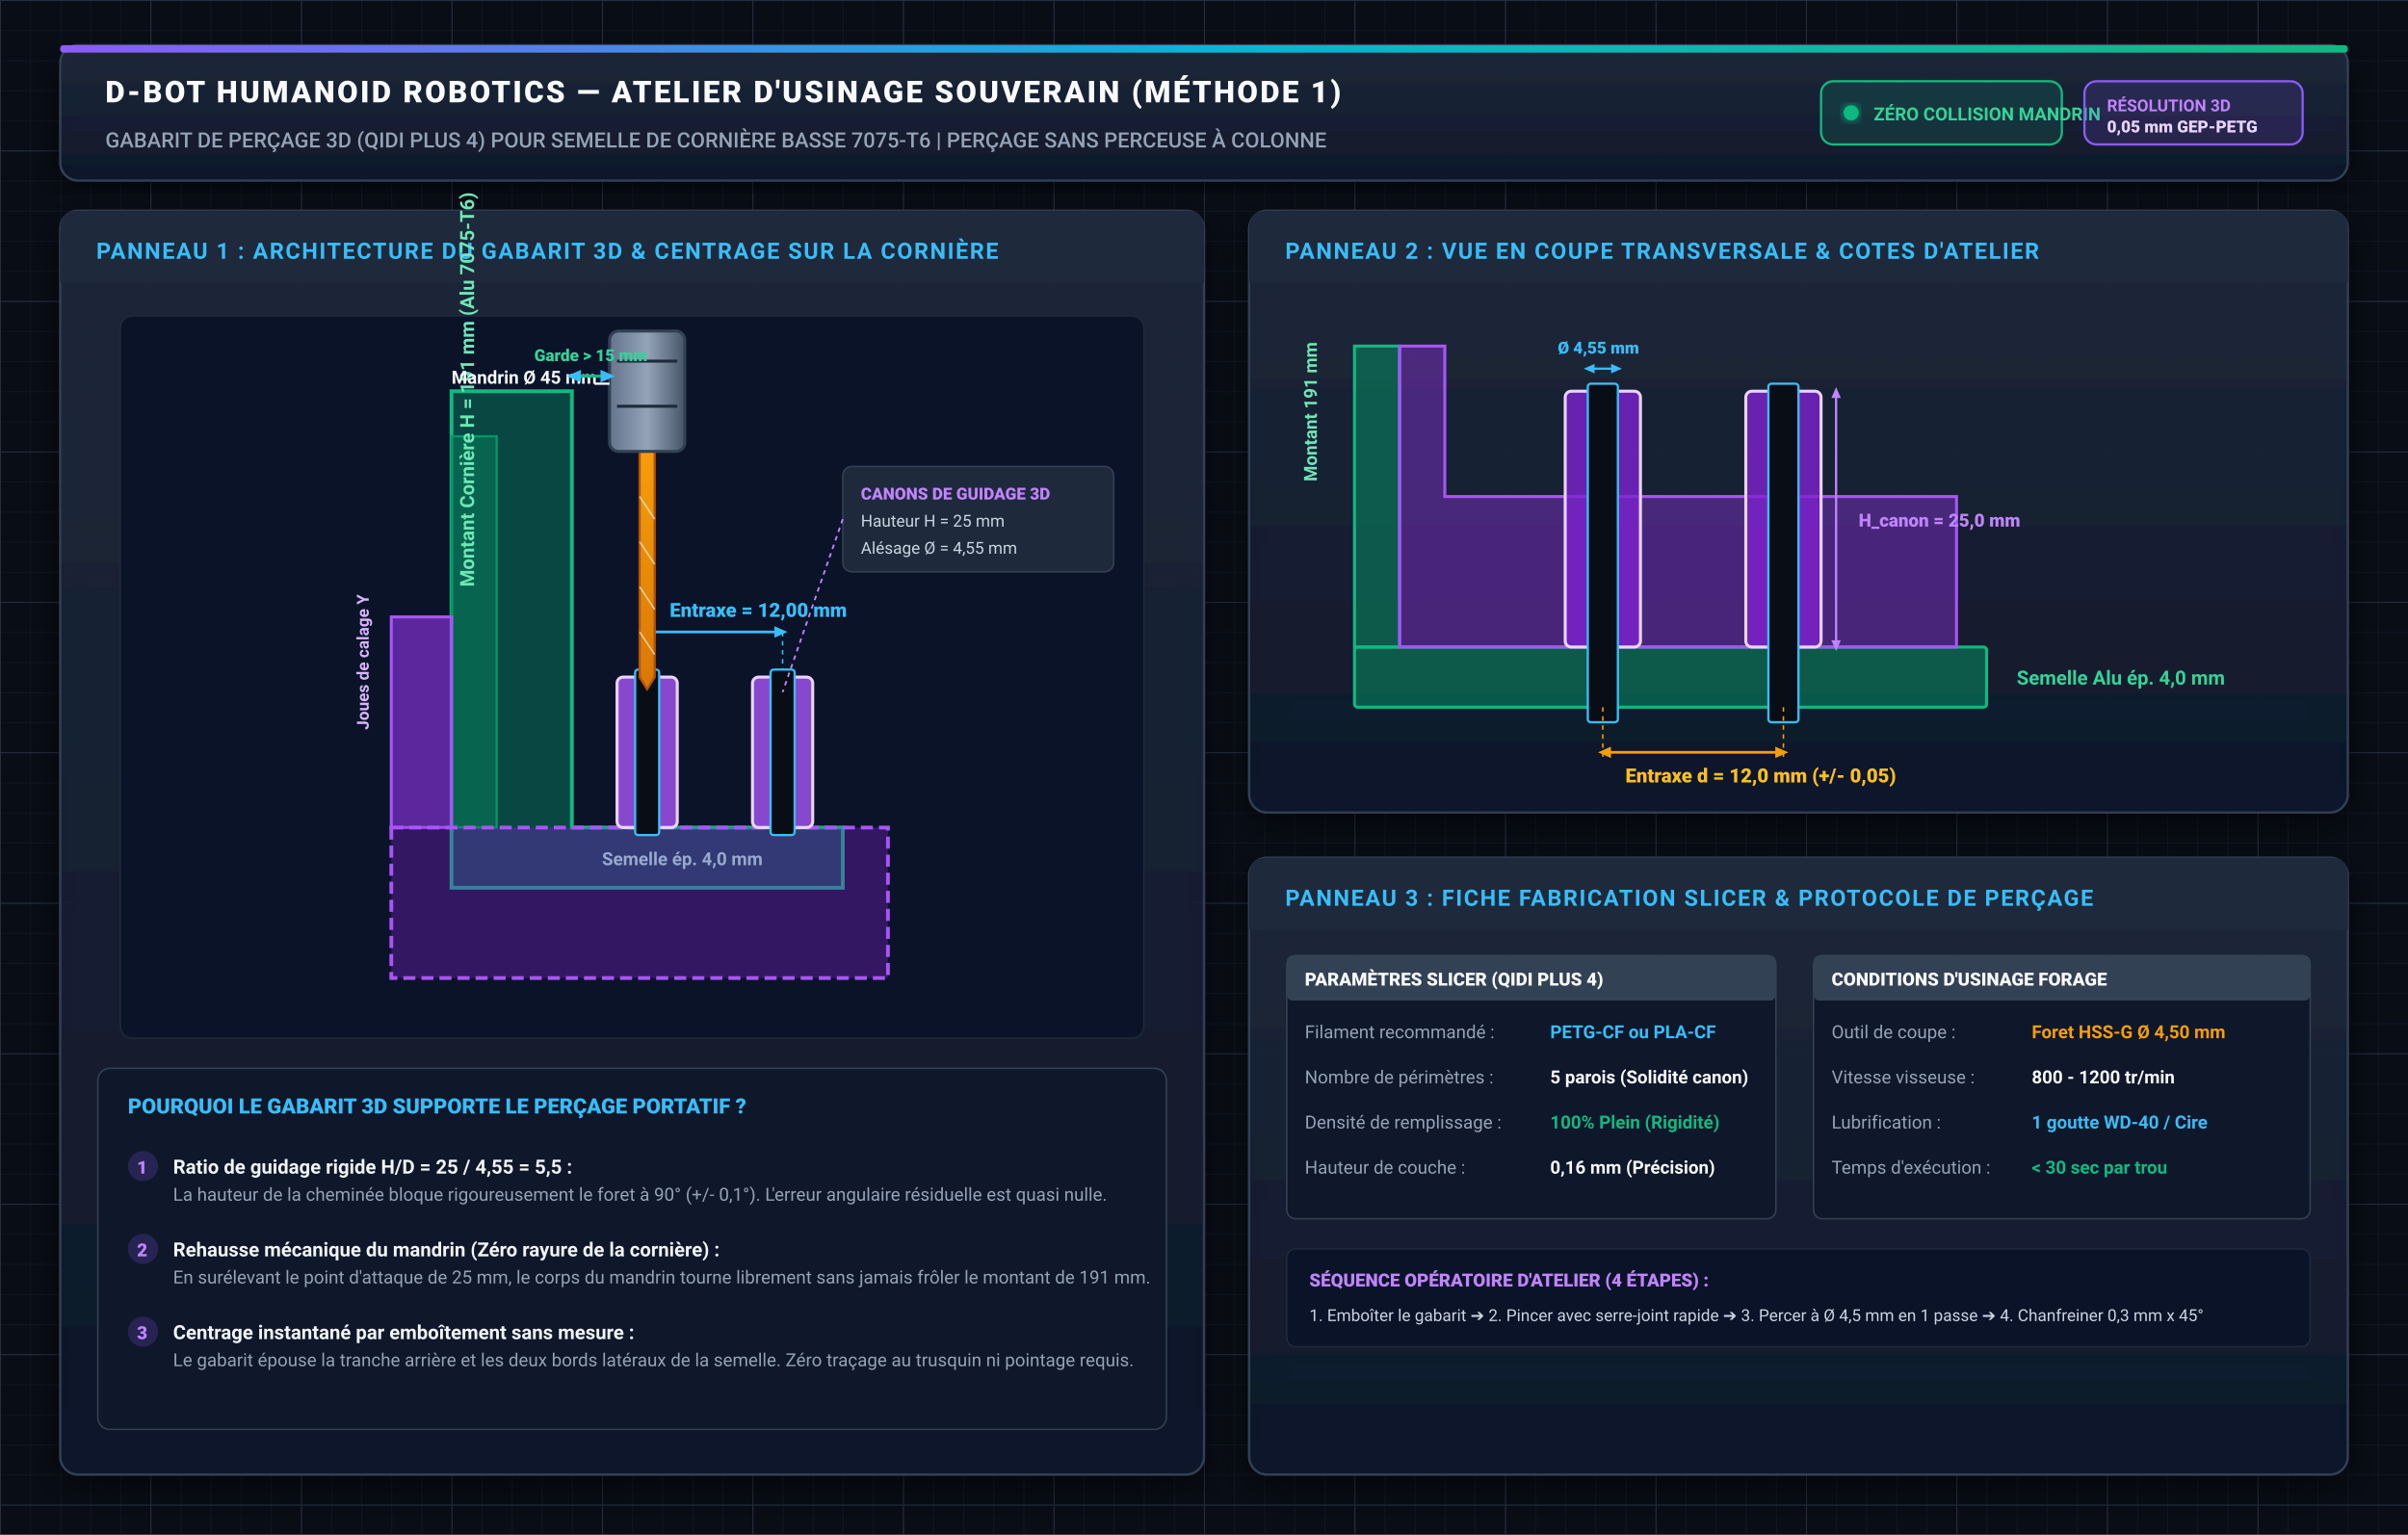
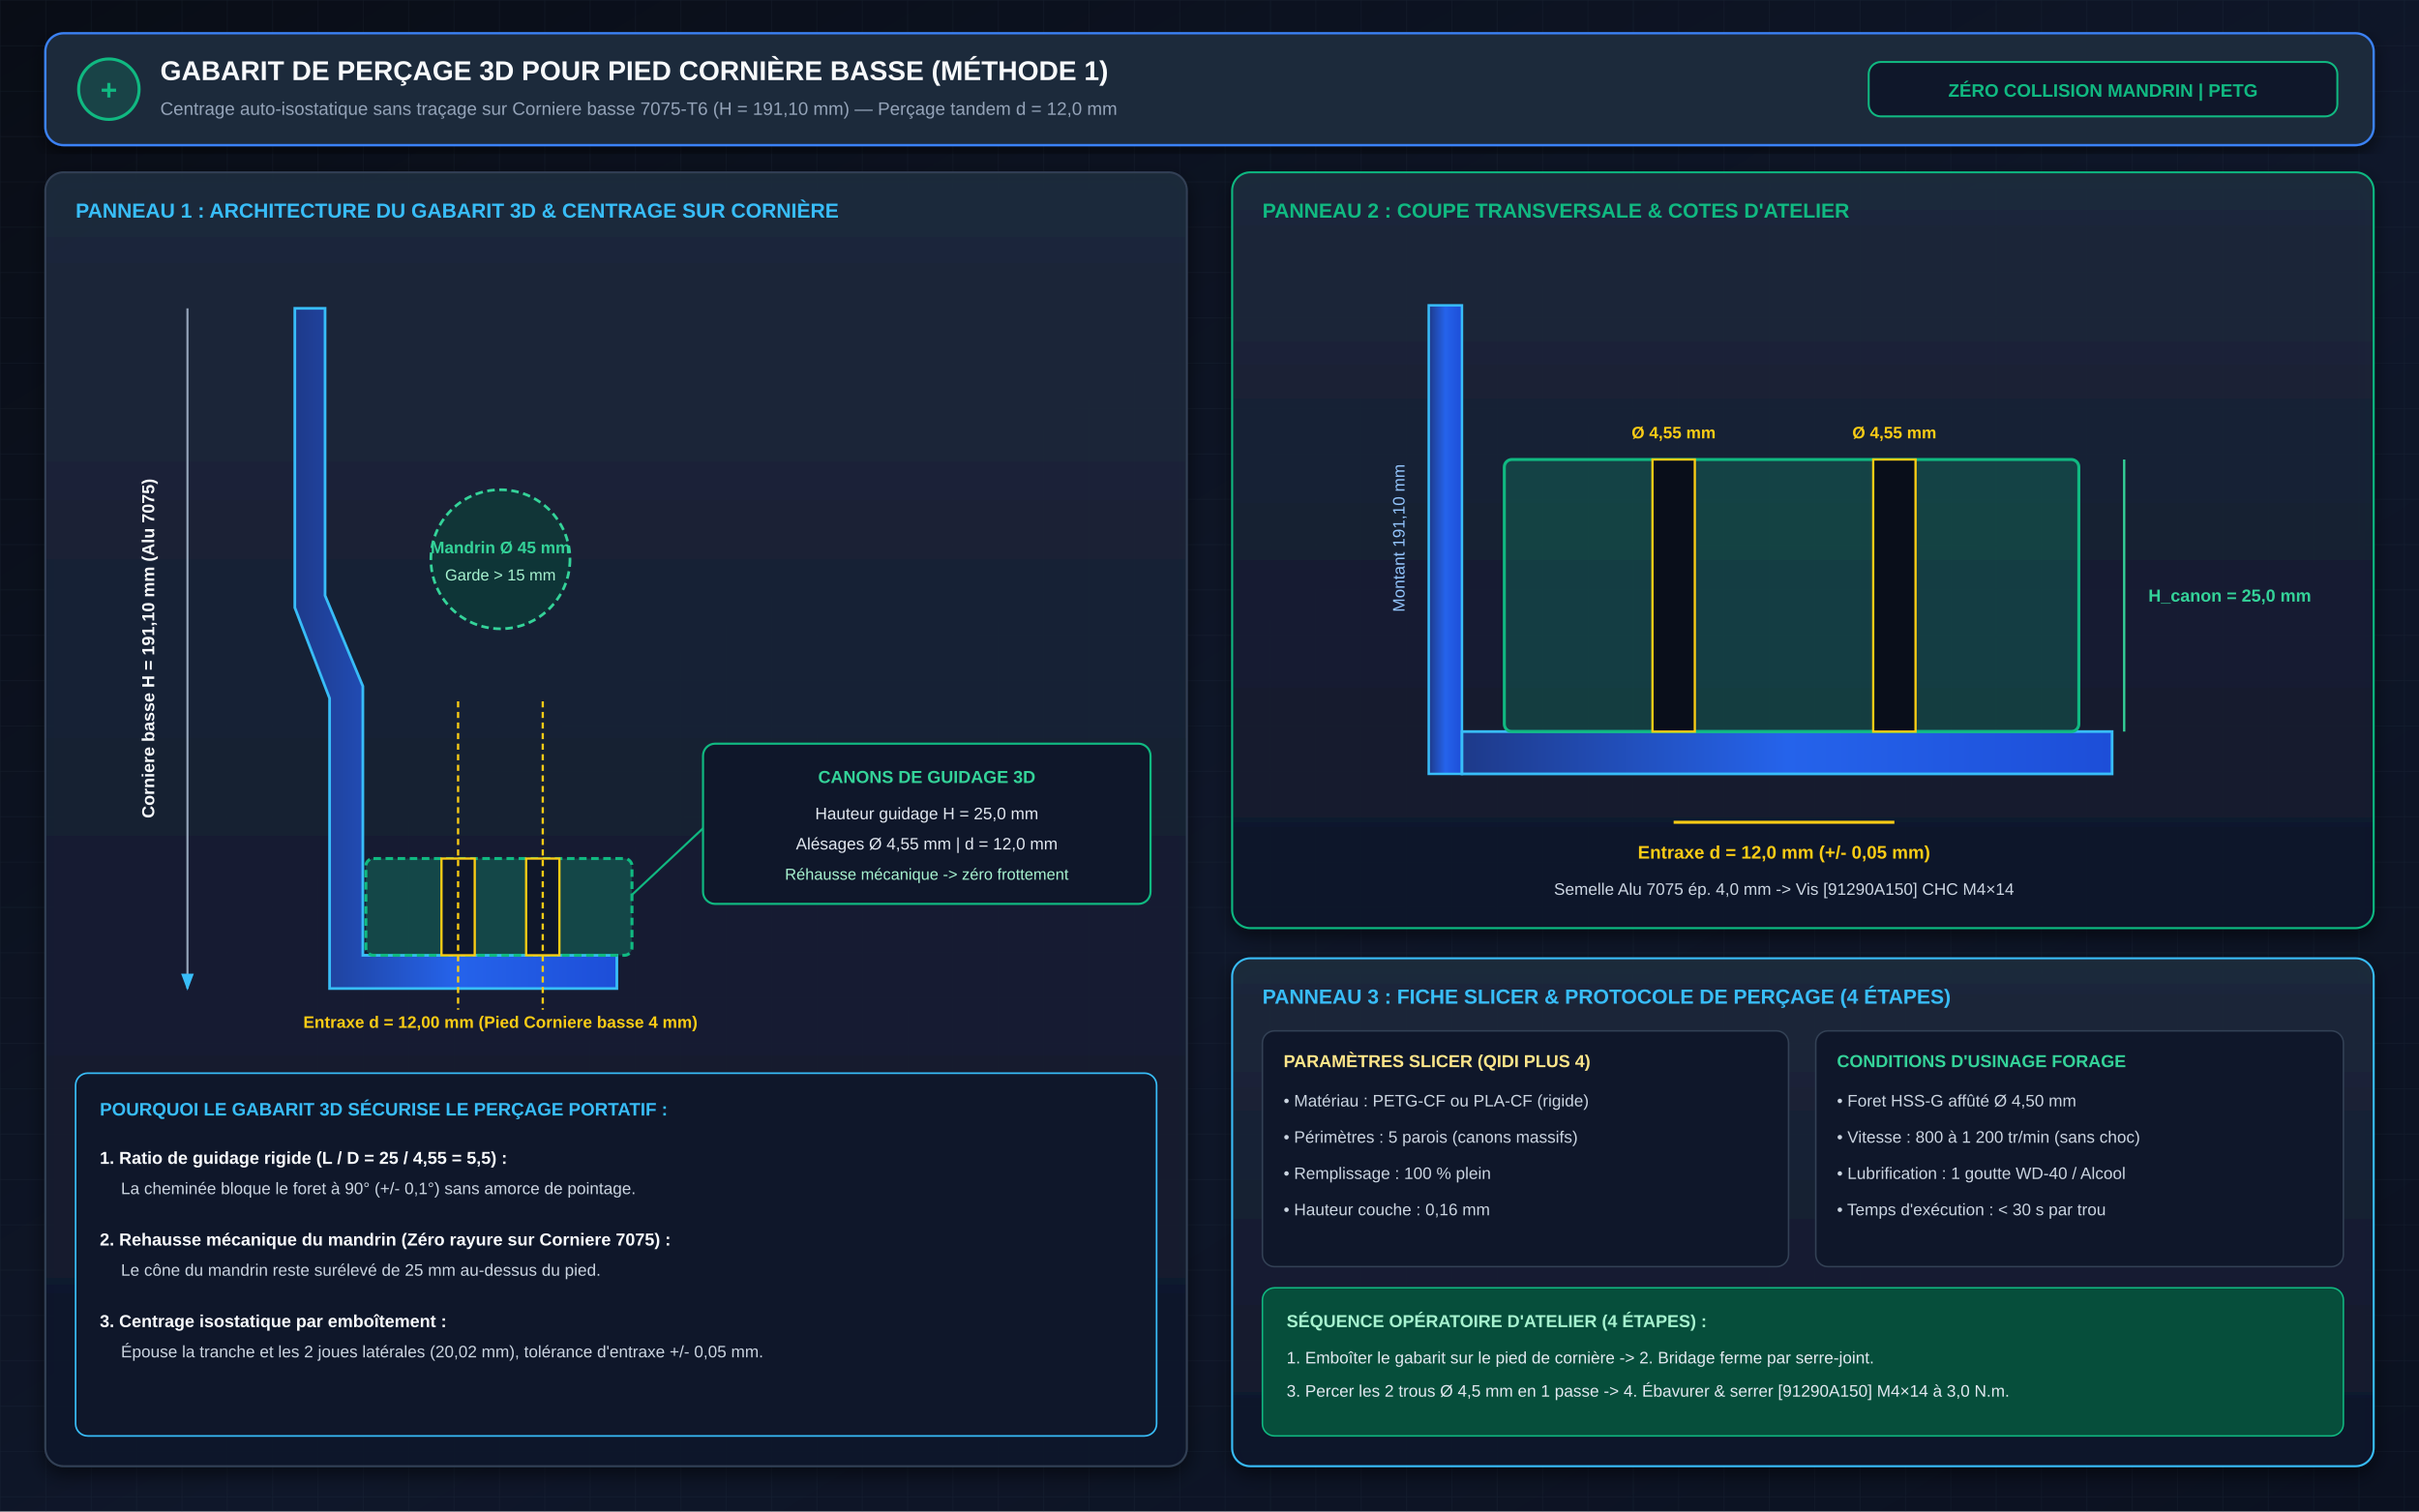
- <svg xmlns="http://www.w3.org/2000/svg" viewBox="0 0 1600 1020" width="100%" height="100%" style="background:#090d16; font-family:'Segoe UI', -apple-system, BlinkMacSystemFont, Roboto, sans-serif;">
+ <svg xmlns="http://www.w3.org/2000/svg" viewBox="0 0 1600 1000" width="1600" height="1000">
  <defs>
-     <pattern id="grid" width="20" height="20" patternUnits="userSpaceOnUse">
-       <path d="M 20 0 L 0 0 0 20" fill="none" stroke="#1e293b" stroke-width="0.8" opacity="0.5" />
-     </pattern>
-     <pattern id="subgrid" width="100" height="100" patternUnits="userSpaceOnUse">
-       <path d="M 100 0 L 0 0 0 100" fill="none" stroke="#334155" stroke-width="1.2" opacity="0.6" />
-     </pattern>
-     <filter id="glow-cyan" x="-20%" y="-20%" width="140%" height="140%">
-       <feGaussianBlur stdDeviation="3" result="blur" />
-       <feComposite in="SourceGraphic" in2="blur" operator="over" />
-     </filter>
-     <filter id="glow-purple" x="-20%" y="-20%" width="140%" height="140%">
-       <feGaussianBlur stdDeviation="3" result="blur" />
-       <feComposite in="SourceGraphic" in2="blur" operator="over" />
-     </filter>
-     <filter id="glow-amber" x="-20%" y="-20%" width="140%" height="140%">
-       <feGaussianBlur stdDeviation="3" result="blur" />
-       <feComposite in="SourceGraphic" in2="blur" operator="over" />
-     </filter>
-     <filter id="card-shadow" x="-10%" y="-10%" width="120%" height="120%">
-       <feDropShadow dx="0" dy="8" stdDeviation="12" flood-color="#000000" flood-opacity="0.6" />
-     </filter>
-     <linearGradient id="grad-header" x1="0%" y1="0%" x2="100%" y2="0%">
-       <stop offset="0%" stop-color="#8b5cf6" />
-       <stop offset="50%" stop-color="#06b6d4" />
-       <stop offset="100%" stop-color="#10b981" />
+     <linearGradient id="bgGrad" x1="0%" y1="0%" x2="100%" y2="100%">
+       <stop offset="0%" stop-color="#090d16" />
+       <stop offset="55%" stop-color="#0f172a" />
+       <stop offset="100%" stop-color="#0b1120" />
    </linearGradient>
-     <linearGradient id="grad-panel" x1="0%" y1="0%" x2="0%" y2="100%">
-       <stop offset="0%" stop-color="#1e293b" stop-opacity="0.95" />
-       <stop offset="100%" stop-color="#0f172a" stop-opacity="0.98" />
+     <linearGradient id="panelGrad" x1="0%" y1="0%" x2="0%" y2="100%">
+       <stop offset="0%" stop-color="#1e293b" stop-opacity="0.96" />
+       <stop offset="100%" stop-color="#0f172a" stop-opacity="0.96" />
    </linearGradient>
-     <linearGradient id="grad-corniere" x1="0%" y1="0%" x2="100%" y2="100%">
-       <stop offset="0%" stop-color="#10b981" />
-       <stop offset="0%" stop-color="#059669" />
+     <linearGradient id="aluOrange" x1="0%" y1="0%" x2="100%" y2="0%">
+       <stop offset="0%" stop-color="#c2410c" />
+       <stop offset="50%" stop-color="#ea580c" />
+       <stop offset="100%" stop-color="#f97316" />
    </linearGradient>
-     <linearGradient id="grad-jig" x1="0%" y1="0%" x2="100%" y2="100%">
-       <stop offset="0%" stop-color="#a855f7" />
-       <stop offset="100%" stop-color="#6b21a8" />
-     </linearGradient>
-     <linearGradient id="grad-drill" x1="0%" y1="0%" x2="0%" y2="100%">
-       <stop offset="0%" stop-color="#f59e0b" />
+     <linearGradient id="aluAmber" x1="0%" y1="0%" x2="100%" y2="0%">
+       <stop offset="0%" stop-color="#b45309" />
+       <stop offset="50%" stop-color="#f59e0b" />
      <stop offset="100%" stop-color="#d97706" />
    </linearGradient>
-     <linearGradient id="grad-chuck" x1="0%" y1="0%" x2="100%" y2="0%">
-       <stop offset="0%" stop-color="#64748b" />
-       <stop offset="50%" stop-color="#94a3b8" />
-       <stop offset="100%" stop-color="#475569" />
+     <linearGradient id="aluBlue" x1="0%" y1="0%" x2="100%" y2="0%">
+       <stop offset="0%" stop-color="#1e3a8a" />
+       <stop offset="50%" stop-color="#2563eb" />
+       <stop offset="100%" stop-color="#1d4ed8" />
    </linearGradient>
-     <marker id="arrow" viewBox="0 0 10 10" refX="5" refY="5" markerWidth="6" markerHeight="6" orient="auto-start-reverse">
-       <path d="M 0 1.5 L 8 5 L 0 8.5 z" fill="#38bdf8" />
+     <linearGradient id="steelGreen" x1="0%" y1="0%" x2="100%" y2="0%">
+       <stop offset="0%" stop-color="#15803d" />
+       <stop offset="50%" stop-color="#22c55e" />
+       <stop offset="100%" stop-color="#16a34a" />
+     </linearGradient>
+     <linearGradient id="paViolet" x1="0%" y1="0%" x2="100%" y2="0%">
+       <stop offset="0%" stop-color="#5b21b6" />
+       <stop offset="50%" stop-color="#7c3aed" />
+       <stop offset="100%" stop-color="#6d28d9" />
+     </linearGradient>
+     <linearGradient id="motorSlate" x1="0%" y1="0%" x2="100%" y2="0%">
+       <stop offset="0%" stop-color="#334155" />
+       <stop offset="50%" stop-color="#475569" />
+       <stop offset="100%" stop-color="#1e293b" />
+     </linearGradient>
+     <pattern id="gridPat" width="30" height="30" patternUnits="userSpaceOnUse">
+       <path d="M 30 0 L 0 0 0 30" fill="none" stroke="#334155" stroke-width="0.55" stroke-opacity="0.28" />
+     </pattern>
+     <pattern id="hatchWaste" width="10" height="10" patternTransform="rotate(45 0 0)" patternUnits="userSpaceOnUse">
+       <line x1="0" y1="0" x2="0" y2="10" stroke="#ef4444" stroke-width="1.6" stroke-opacity="0.55" />
+     </pattern>
+     <marker id="arrCyan" markerWidth="8" markerHeight="8" refX="7" refY="4" orient="auto">
+       <polygon points="0 1, 8 4, 0 7" fill="#38bdf8" />
    </marker>
-     <marker id="arrow-amber" viewBox="0 0 10 10" refX="5" refY="5" markerWidth="6" markerHeight="6" orient="auto-start-reverse">
-       <path d="M 0 1.5 L 8 5 L 0 8.5 z" fill="#f59e0b" />
+     <marker id="arrRed" markerWidth="8" markerHeight="8" refX="7" refY="4" orient="auto">
+       <polygon points="0 1, 8 4, 0 7" fill="#ef4444" />
    </marker>
-     <marker id="arrow-purple" viewBox="0 0 10 10" refX="5" refY="5" markerWidth="6" markerHeight="6" orient="auto-start-reverse">
-       <path d="M 0 1.5 L 8 5 L 0 8.5 z" fill="#c084fc" />
+     <marker id="arrAmber" markerWidth="8" markerHeight="8" refX="7" refY="4" orient="auto">
+       <polygon points="0 1, 8 4, 0 7" fill="#f59e0b" />
    </marker>
+     <marker id="arrGreen" markerWidth="8" markerHeight="8" refX="7" refY="4" orient="auto">
+       <polygon points="0 1, 8 4, 0 7" fill="#10b981" />
+     </marker>
+     <filter id="cardShadow" x="-8%" y="-8%" width="116%" height="116%">
+       <feDropShadow dx="0" dy="5" stdDeviation="6" flood-color="#000000" flood-opacity="0.55" />
+     </filter>
  </defs>
-   <rect width="100%" height="100%" fill="#090d16" />
-   <rect width="100%" height="100%" fill="url(#grid)" />
-   <rect width="100%" height="100%" fill="url(#subgrid)" />
-   <g transform="translate(40, 30)">
-     <rect x="0" y="0" width="1520" height="90" rx="12" fill="url(#grad-panel)" stroke="#334155" stroke-width="1.5" filter="url(#card-shadow)" />
-     <rect x="0" y="0" width="1520" height="5" rx="2" fill="url(#grad-header)" />
-     <text x="30" y="38" font-size="20" font-weight="800" fill="#f8fafc" letter-spacing="1.5">
-       D-BOT HUMANOID ROBOTICS — ATELIER D'USINAGE SOUVERAIN (MÉTHODE 1)
-     </text>
-     <text x="30" y="68" font-size="14" font-weight="500" fill="#94a3b8">
-       GABARIT DE PERÇAGE 3D (QIDI PLUS 4) POUR SEMELLE DE CORNIÈRE BASSE 7075-T6 | PERÇAGE SANS PERCEUSE À COLONNE
-     </text>
-     <rect x="1170" y="24" width="160" height="42" rx="8" fill="#10b981" fill-opacity="0.15" stroke="#10b981" stroke-width="1.5" />
-     <circle cx="1190" cy="45" r="5" fill="#10b981" filter="url(#glow-cyan)" />
-     <text x="1205" y="50" font-size="12" font-weight="700" fill="#34d399">ZÉRO COLLISION MANDRIN</text>
-     <rect x="1345" y="24" width="145" height="42" rx="8" fill="#8b5cf6" fill-opacity="0.15" stroke="#8b5cf6" stroke-width="1.5" />
-     <text x="1360" y="44" font-size="11" font-weight="700" fill="#c084fc">RÉSOLUTION 3D</text>
-     <text x="1360" y="58" font-size="11" font-weight="800" fill="#e9d5ff">0,05 mm GEP-PETG</text>
+   <rect width="1600" height="1000" fill="url(#bgGrad)" />
+   <rect width="1600" height="1000" fill="url(#gridPat)" />
+   <g transform="translate(30, 22)">
+     <rect width="1540" height="74" rx="12" fill="#1e293b" stroke="#3b82f6" stroke-width="1.5" filter="url(#cardShadow)" />
+     <circle cx="42" cy="37" r="20" fill="#10b981" fill-opacity="0.18" stroke="#10b981" stroke-width="2" />
+     <text x="42" y="44" font-family="Arial, sans-serif" font-size="19" font-weight="bold" fill="#10b981" text-anchor="middle">+</text>
+     <text x="76" y="31" font-family="Arial, sans-serif" font-size="18" font-weight="bold" fill="#f8fafc">GABARIT DE PERÇAGE 3D POUR PIED CORNIÈRE BASSE (MÉTHODE 1)</text>
+     <text x="76" y="54" font-family="Arial, sans-serif" font-size="12" fill="#94a3b8">Centrage auto-isostatique sans traçage sur Corniere basse 7075-T6 (H = 191,10 mm) — Perçage tandem d = 12,0 mm</text>
+     <rect x="1206" y="19" width="310" height="36" rx="8" fill="#0f172a" stroke="#10b981" stroke-width="1.3" />
+     <text x="1361" y="42" font-family="Arial, sans-serif" font-size="12" font-weight="bold" fill="#10b981" text-anchor="middle">ZÉRO COLLISION MANDRIN | PETG</text>
  </g>
-   <g transform="translate(40, 140)">
-     <rect x="0" y="0" width="760" height="840" rx="12" fill="url(#grad-panel)" stroke="#334155" stroke-width="1.5" filter="url(#card-shadow)" />
-     <path d="M 0 12 Q 0 0 12 0 L 748 0 Q 760 0 760 12 L 760 48 L 0 48 Z" fill="#1e293b" />
-     <text x="24" y="32" font-size="15" font-weight="700" fill="#38bdf8" letter-spacing="1">
-       PANNEAU 1 : ARCHITECTURE DU GABARIT 3D &amp; CENTRAGE SUR LA CORNIÈRE
-     </text>
-     <g transform="translate(40, 70)">
-       <rect x="0" y="0" width="680" height="480" rx="8" fill="#0b1329" stroke="#1e293b" stroke-width="1" />
-       <path d="M 220 50 L 300 50 L 300 340 L 480 340 L 480 380 L 220 380 Z" fill="#059669" fill-opacity="0.4" stroke="#10b981" stroke-width="2.5" />
-       <path d="M 220 80 L 250 80 L 250 340 L 220 340 Z" fill="#047857" fill-opacity="0.6" stroke="#059669" stroke-width="1.5" />
-       <text x="235" y="180" font-size="13" font-weight="700" fill="#6ee7b7" transform="rotate(-90 235 180)">Montant Cornière H = 191 mm (Alu 7075-T6)</text>
-       <text x="320" y="365" font-size="12" font-weight="700" fill="#a7f3d0">Semelle ép. 4,0 mm</text>
-       <path d="M 180 200 L 220 200 L 220 340 L 180 340 Z" fill="#9333ea" fill-opacity="0.6" stroke="#a855f7" stroke-width="2" />
-       <text x="165" y="275" font-size="11" font-weight="700" fill="#d8b4fe" transform="rotate(-90 165 275)">Joues de calage Y</text>
-       <path d="M 180 340 L 510 340 L 510 440 L 180 440 Z" fill="#7e22ce" fill-opacity="0.35" stroke="#a855f7" stroke-width="2.5" stroke-dasharray="8 4" />
-       <rect x="330" y="240" width="40" height="100" rx="4" fill="#a855f7" fill-opacity="0.8" stroke="#e9d5ff" stroke-width="2" />
-       <rect x="342" y="235" width="16" height="110" rx="2" fill="#090d16" stroke="#38bdf8" stroke-width="1.5" />
-       <rect x="420" y="240" width="40" height="100" rx="4" fill="#a855f7" fill-opacity="0.8" stroke="#e9d5ff" stroke-width="2" />
-       <rect x="432" y="235" width="16" height="110" rx="2" fill="#090d16" stroke="#38bdf8" stroke-width="1.5" />
-       <line x1="350" y1="210" x2="440" y2="210" stroke="#38bdf8" stroke-width="1.8" marker-start="url(#arrow)" marker-end="url(#arrow)" />
-       <line x1="350" y1="210" x2="350" y2="235" stroke="#38bdf8" stroke-width="1" stroke-dasharray="3 3" />
-       <line x1="440" y1="210" x2="440" y2="235" stroke="#38bdf8" stroke-width="1" stroke-dasharray="3 3" />
-       <text x="365" y="200" font-size="13" font-weight="800" fill="#38bdf8">Entraxe = 12,00 mm</text>
-       <path d="M 345 90 L 355 90 L 355 240 L 350 248 L 345 240 Z" fill="url(#grad-drill)" stroke="#b45309" stroke-width="1.5" />
-       <line x1="345" y1="120" x2="355" y2="135" stroke="#fff" stroke-width="1" opacity="0.6" />
-       <line x1="345" y1="150" x2="355" y2="165" stroke="#fff" stroke-width="1" opacity="0.6" />
-       <line x1="345" y1="180" x2="355" y2="195" stroke="#fff" stroke-width="1" opacity="0.6" />
-       <line x1="345" y1="210" x2="355" y2="225" stroke="#fff" stroke-width="1" opacity="0.6" />
-       <rect x="325" y="10" width="50" height="80" rx="6" fill="url(#grad-chuck)" stroke="#334155" stroke-width="2" />
-       <line x1="330" y1="30" x2="370" y2="30" stroke="#1e293b" stroke-width="2" />
-       <line x1="330" y1="60" x2="370" y2="60" stroke="#1e293b" stroke-width="2" />
-       <text x="220" y="45" font-size="12" font-weight="700" fill="#f8fafc">Mandrin Ø 45 mm</text>
-       <path d="M 315 45 L 325 45" stroke="#f8fafc" stroke-width="1.5" />
-       <line x1="300" y1="40" x2="325" y2="40" stroke="#10b981" stroke-width="2" marker-start="url(#arrow)" marker-end="url(#arrow)" />
-       <text x="275" y="30" font-size="11" font-weight="800" fill="#34d399">Garde &gt; 15 mm</text>
-       <g transform="translate(480, 100)">
-         <rect x="0" y="0" width="180" height="70" rx="6" fill="#1e293b" stroke="#334155" stroke-width="1" />
-         <text x="12" y="22" font-size="11" font-weight="800" fill="#c084fc">CANONS DE GUIDAGE 3D</text>
-         <text x="12" y="40" font-size="11" fill="#cbd5e1">Hauteur H = 25 mm</text>
-         <text x="12" y="58" font-size="11" fill="#cbd5e1">Alésage Ø = 4,55 mm</text>
-         <line x1="0" y1="35" x2="-40" y2="150" stroke="#c084fc" stroke-width="1.2" stroke-dasharray="3 3" />
-       </g>
-     </g>
-     <g transform="translate(25, 570)">
-       <rect x="0" y="0" width="710" height="240" rx="8" fill="#0f172a" stroke="#334155" stroke-width="1" />
-       <text x="20" y="30" font-size="14" font-weight="800" fill="#38bdf8">POURQUOI LE GABARIT 3D SUPPORTE LE PERÇAGE PORTATIF ?</text>
-       <circle cx="30" cy="65" r="10" fill="#8b5cf6" fill-opacity="0.2" />
-       <text x="26" y="70" font-size="12" font-weight="800" fill="#c084fc">1</text>
-       <text x="50" y="70" font-size="13" font-weight="600" fill="#f1f5f9">
-         Ratio de guidage rigide H/D = 25 / 4,55 = 5,5 :
-       </text>
-       <text x="50" y="88" font-size="12" fill="#94a3b8">
-         La hauteur de la cheminée bloque rigoureusement le foret à 90° (+/- 0,1°). L'erreur angulaire résiduelle est quasi nulle.
-       </text>
-       <circle cx="30" cy="120" r="10" fill="#8b5cf6" fill-opacity="0.2" />
-       <text x="26" y="125" font-size="12" font-weight="800" fill="#c084fc">2</text>
-       <text x="50" y="125" font-size="13" font-weight="600" fill="#f1f5f9">
-         Rehausse mécanique du mandrin (Zéro rayure de la cornière) :
-       </text>
-       <text x="50" y="143" font-size="12" fill="#94a3b8">
-         En surélevant le point d'attaque de 25 mm, le corps du mandrin tourne librement sans jamais frôler le montant de 191 mm.
-       </text>
-       <circle cx="30" cy="175" r="10" fill="#8b5cf6" fill-opacity="0.2" />
-       <text x="26" y="180" font-size="12" font-weight="800" fill="#c084fc">3</text>
-       <text x="50" y="180" font-size="13" font-weight="600" fill="#f1f5f9">
-         Centrage instantané par emboîtement sans mesure :
-       </text>
-       <text x="50" y="198" font-size="12" fill="#94a3b8">
-         Le gabarit épouse la tranche arrière et les deux bords latéraux de la semelle. Zéro traçage au trusquin ni pointage requis.
-       </text>
-     </g>
+   <g transform="translate(30, 114)">
+     <rect width="755" height="856" rx="12" fill="url(#panelGrad)" stroke="#334155" stroke-width="1.3" filter="url(#cardShadow)" />
+     <text x="20" y="30" font-family="Arial, sans-serif" font-size="13.5" font-weight="bold" fill="#38bdf8">PANNEAU 1 : ARCHITECTURE DU GABARIT 3D &amp; CENTRAGE SUR CORNIÈRE</text>
+     <line x1="94" y1="90" x2="94" y2="540" stroke="#94a3b8" stroke-width="1.4" marker-end="url(#arrCyan)" />
+     <text x="72" y="315" font-family="Arial, sans-serif" font-size="11.5" font-weight="bold" fill="#f8fafc" text-anchor="middle" transform="rotate(-90 72 315)">Corniere basse H = 191,10 mm (Alu 7075)</text>
+     <path d="M 165 90 L 185 90 L 185 280 L 210 340 L 210 518 L 378 518 L 378 540 L 188 540 L 188 348 L 165 288 Z" fill="url(#aluBlue)" stroke="#38bdf8" stroke-width="1.8" />
+     <rect x="212" y="454" width="176" height="64" rx="5" fill="#10b981" fill-opacity="0.28" stroke="#10b981" stroke-width="2" stroke-dasharray="5,3" />
+     <rect x="262" y="454" width="22" height="64" fill="#0f172a" stroke="#facc15" stroke-width="1.5" />
+     <rect x="318" y="454" width="22" height="64" fill="#0f172a" stroke="#facc15" stroke-width="1.5" />
+     <line x1="273" y1="350" x2="273" y2="554" stroke="#facc15" stroke-width="1.5" stroke-dasharray="4,3" />
+     <line x1="329" y1="350" x2="329" y2="554" stroke="#facc15" stroke-width="1.5" stroke-dasharray="4,3" />
+     <circle cx="301" cy="256" r="46" fill="#064e3b" fill-opacity="0.45" stroke="#34d399" stroke-width="1.8" stroke-dasharray="5,3" />
+     <text x="301" y="252" font-family="Arial, sans-serif" font-size="11" font-weight="bold" fill="#34d399" text-anchor="middle">Mandrin Ø 45 mm</text>
+     <text x="301" y="270" font-family="Arial, sans-serif" font-size="10.5" fill="#a7f3d0" text-anchor="middle">Garde &gt; 15 mm</text>
+     <rect x="435" y="378" width="296" height="106" rx="8" fill="#0f172a" stroke="#10b981" stroke-width="1.4" />
+     <text x="583" y="404" font-family="Arial, sans-serif" font-size="11.5" font-weight="bold" fill="#34d399" text-anchor="middle">CANONS DE GUIDAGE 3D</text>
+     <text x="583" y="428" font-family="Arial, sans-serif" font-size="11" fill="#e2e8f0" text-anchor="middle">Hauteur guidage H = 25,0 mm</text>
+     <text x="583" y="448" font-family="Arial, sans-serif" font-size="11" fill="#e2e8f0" text-anchor="middle">Alésages Ø 4,55 mm | d = 12,0 mm</text>
+     <text x="583" y="468" font-family="Arial, sans-serif" font-size="10.5" fill="#a7f3d0" text-anchor="middle">Réhausse mécanique -&gt; zéro frottement</text>
+     <line x1="388" y1="478" x2="435" y2="434" stroke="#10b981" stroke-width="1.4" />
+     <text x="301" y="566" font-family="Arial, sans-serif" font-size="11" font-weight="bold" fill="#facc15" text-anchor="middle">Entraxe d = 12,00 mm (Pied Corniere basse 4 mm)</text>
+     <rect x="20" y="596" width="715" height="240" rx="8" fill="#0f172a" stroke="#38bdf8" stroke-width="1.1" />
+     <text x="36" y="624" font-family="Arial, sans-serif" font-size="12" font-weight="bold" fill="#38bdf8">POURQUOI LE GABARIT 3D SÉCURISE LE PERÇAGE PORTATIF :</text>
+     <text x="36" y="656" font-family="Arial, sans-serif" font-size="11.5" font-weight="bold" fill="#f8fafc">1. Ratio de guidage rigide (L / D = 25 / 4,55 = 5,5) :</text>
+     <text x="50" y="676" font-family="Arial, sans-serif" font-size="11" fill="#cbd5e1">La cheminée bloque le foret à 90° (+/- 0,1°) sans amorce de pointage.</text>
+     <text x="36" y="710" font-family="Arial, sans-serif" font-size="11.5" font-weight="bold" fill="#f8fafc">2. Rehausse mécanique du mandrin (Zéro rayure sur Corniere 7075) :</text>
+     <text x="50" y="730" font-family="Arial, sans-serif" font-size="11" fill="#cbd5e1">Le cône du mandrin reste surélevé de 25 mm au-dessus du pied.</text>
+     <text x="36" y="764" font-family="Arial, sans-serif" font-size="11.5" font-weight="bold" fill="#f8fafc">3. Centrage isostatique par emboîtement :</text>
+     <text x="50" y="784" font-family="Arial, sans-serif" font-size="11" fill="#cbd5e1">Épouse la tranche et les 2 joues latérales (20,02 mm), tolérance d'entraxe +/- 0,05 mm.</text>
  </g>
-   <g transform="translate(830, 140)">
-     <rect x="0" y="0" width="730" height="400" rx="12" fill="url(#grad-panel)" stroke="#334155" stroke-width="1.5" filter="url(#card-shadow)" />
-     <path d="M 0 12 Q 0 0 12 0 L 718 0 Q 730 0 730 12 L 730 48 L 0 48 Z" fill="#1e293b" />
-     <text x="24" y="32" font-size="15" font-weight="700" fill="#38bdf8" letter-spacing="1">
-       PANNEAU 2 : VUE EN COUPE TRANSVERSALE &amp; COTES D'ATELIER
-     </text>
-     <g transform="translate(30, 70)">
-       <rect x="40" y="220" width="420" height="40" rx="2" fill="#059669" fill-opacity="0.5" stroke="#10b981" stroke-width="2" />
-       <text x="480" y="245" font-size="13" font-weight="700" fill="#34d399">Semelle Alu ép. 4,0 mm</text>
-       <rect x="40" y="20" width="30" height="200" fill="#059669" fill-opacity="0.5" stroke="#10b981" stroke-width="2" />
-       <text x="15" y="110" font-size="12" font-weight="700" fill="#6ee7b7" transform="rotate(-90 15 110)">Montant 191 mm</text>
-       <path d="M 70 20 L 100 20 L 100 120 L 440 120 L 440 220 L 70 220 Z" fill="#9333ea" fill-opacity="0.4" stroke="#a855f7" stroke-width="2" />
-       <rect x="180" y="50" width="50" height="170" rx="4" fill="#7e22ce" fill-opacity="0.8" stroke="#e9d5ff" stroke-width="2" />
-       <rect x="195" y="45" width="20" height="225" rx="2" fill="#090d16" stroke="#38bdf8" stroke-width="1.5" />
-       <rect x="300" y="50" width="50" height="170" rx="4" fill="#7e22ce" fill-opacity="0.8" stroke="#e9d5ff" stroke-width="2" />
-       <rect x="315" y="45" width="20" height="225" rx="2" fill="#090d16" stroke="#38bdf8" stroke-width="1.5" />
-       <line x1="360" y1="50" x2="360" y2="220" stroke="#c084fc" stroke-width="1.5" marker-start="url(#arrow-purple)" marker-end="url(#arrow-purple)" />
-       <text x="375" y="140" font-size="12" font-weight="800" fill="#c084fc">H_canon = 25,0 mm</text>
-       <line x1="195" y1="35" x2="215" y2="35" stroke="#38bdf8" stroke-width="1.5" marker-start="url(#arrow)" marker-end="url(#arrow)" />
-       <text x="175" y="25" font-size="11" font-weight="800" fill="#38bdf8">Ø 4,55 mm</text>
-       <line x1="205" y1="290" x2="325" y2="290" stroke="#f59e0b" stroke-width="1.8" marker-start="url(#arrow-amber)" marker-end="url(#arrow-amber)" />
-       <line x1="205" y1="260" x2="205" y2="295" stroke="#f59e0b" stroke-width="1" stroke-dasharray="3 3" />
-       <line x1="325" y1="260" x2="325" y2="295" stroke="#f59e0b" stroke-width="1" stroke-dasharray="3 3" />
-       <text x="220" y="310" font-size="13" font-weight="800" fill="#fbbf24">Entraxe d = 12,0 mm (+/- 0,05)</text>
-     </g>
+   <g transform="translate(815, 114)">
+     <rect width="755" height="500" rx="12" fill="url(#panelGrad)" stroke="#10b981" stroke-width="1.3" filter="url(#cardShadow)" />
+     <text x="20" y="30" font-family="Arial, sans-serif" font-size="13.5" font-weight="bold" fill="#10b981">PANNEAU 2 : COUPE TRANSVERSALE &amp; COTES D'ATELIER</text>
+     <rect x="130" y="88" width="22" height="310" fill="url(#aluBlue)" stroke="#38bdf8" stroke-width="1.6" />
+     <rect x="152" y="370" width="430" height="28" fill="url(#aluBlue)" stroke="#38bdf8" stroke-width="1.8" />
+     <text x="114" y="242" font-family="Arial, sans-serif" font-size="11" fill="#93c5fd" text-anchor="middle" transform="rotate(-90 114 242)">Montant 191,10 mm</text>
+     <rect x="180" y="190" width="380" height="180" rx="5" fill="#10b981" fill-opacity="0.22" stroke="#10b981" stroke-width="2" />
+     <rect x="278" y="190" width="28" height="180" fill="#090e1a" stroke="#facc15" stroke-width="1.5" />
+     <rect x="424" y="190" width="28" height="180" fill="#090e1a" stroke="#facc15" stroke-width="1.5" />
+     <text x="292" y="176" font-family="Arial, sans-serif" font-size="11" font-weight="bold" fill="#facc15" text-anchor="middle">Ø 4,55 mm</text>
+     <text x="438" y="176" font-family="Arial, sans-serif" font-size="11" font-weight="bold" fill="#facc15" text-anchor="middle">Ø 4,55 mm</text>
+     <line x1="590" y1="190" x2="590" y2="370" stroke="#34d399" stroke-width="1.5" />
+     <text x="606" y="284" font-family="Arial, sans-serif" font-size="11.5" font-weight="bold" fill="#34d399">H_canon = 25,0 mm</text>
+     <line x1="292" y1="430" x2="438" y2="430" stroke="#facc15" stroke-width="2" />
+     <text x="365" y="454" font-family="Arial, sans-serif" font-size="12" font-weight="bold" fill="#facc15" text-anchor="middle">Entraxe d = 12,0 mm (+/- 0,05 mm)</text>
+     <text x="365" y="478" font-family="Arial, sans-serif" font-size="11" fill="#cbd5e1" text-anchor="middle">Semelle Alu 7075 ép. 4,0 mm -&gt; Vis [91290A150] CHC M4×14</text>
  </g>
-   <g transform="translate(830, 570)">
-     <rect x="0" y="0" width="730" height="410" rx="12" fill="url(#grad-panel)" stroke="#334155" stroke-width="1.5" filter="url(#card-shadow)" />
-     <path d="M 0 12 Q 0 0 12 0 L 718 0 Q 730 0 730 12 L 730 48 L 0 48 Z" fill="#1e293b" />
-     <text x="24" y="32" font-size="15" font-weight="700" fill="#38bdf8" letter-spacing="1">
-       PANNEAU 3 : FICHE FABRICATION SLICER &amp; PROTOCOLE DE PERÇAGE
-     </text>
-     <g transform="translate(25, 65)">
-       <rect x="0" y="0" width="325" height="175" rx="6" fill="#0f172a" stroke="#334155" stroke-width="1" />
-       <rect x="0" y="0" width="325" height="30" rx="4" fill="#334155" />
-       <text x="12" y="20" font-size="12" font-weight="800" fill="#f8fafc">PARAMÈTRES SLICER (QIDI PLUS 4)</text>
-       <text x="12" y="55" font-size="12" fill="#94a3b8">Filament recommandé :</text>
-       <text x="175" y="55" font-size="12" font-weight="700" fill="#38bdf8">PETG-CF ou PLA-CF</text>
-       <text x="12" y="85" font-size="12" fill="#94a3b8">Nombre de périmètres :</text>
-       <text x="175" y="85" font-size="12" font-weight="700" fill="#f8fafc">5 parois (Solidité canon)</text>
-       <text x="12" y="115" font-size="12" fill="#94a3b8">Densité de remplissage :</text>
-       <text x="175" y="115" font-size="12" font-weight="700" fill="#10b981">100% Plein (Rigidité)</text>
-       <text x="12" y="145" font-size="12" fill="#94a3b8">Hauteur de couche :</text>
-       <text x="175" y="145" font-size="12" font-weight="700" fill="#f8fafc">0,16 mm (Précision)</text>
-       <rect x="350" y="0" width="330" height="175" rx="6" fill="#0f172a" stroke="#334155" stroke-width="1" />
-       <rect x="350" y="0" width="330" height="30" rx="4" fill="#334155" />
-       <text x="362" y="20" font-size="12" font-weight="800" fill="#f8fafc">CONDITIONS D'USINAGE FORAGE</text>
-       <text x="362" y="55" font-size="12" fill="#94a3b8">Outil de coupe :</text>
-       <text x="495" y="55" font-size="12" font-weight="700" fill="#f59e0b">Foret HSS-G Ø 4,50 mm</text>
-       <text x="362" y="85" font-size="12" fill="#94a3b8">Vitesse visseuse :</text>
-       <text x="495" y="85" font-size="12" font-weight="700" fill="#f8fafc">800 - 1200 tr/min</text>
-       <text x="362" y="115" font-size="12" fill="#94a3b8">Lubrification :</text>
-       <text x="495" y="115" font-size="12" font-weight="700" fill="#38bdf8">1 goutte WD-40 / Cire</text>
-       <text x="362" y="145" font-size="12" fill="#94a3b8">Temps d'exécution :</text>
-       <text x="495" y="145" font-size="12" font-weight="700" fill="#10b981">&lt; 30 sec par trou</text>
-     </g>
-     <g transform="translate(25, 260)">
-       <rect x="0" y="0" width="680" height="65" rx="6" fill="#0b1329" stroke="#1e293b" stroke-width="1" />
-       <text x="15" y="25" font-size="12" font-weight="800" fill="#c084fc">SÉQUENCE OPÉRATOIRE D'ATELIER (4 ÉTAPES) :</text>
-       <text x="15" y="48" font-size="11" fill="#cbd5e1">
-         1. Emboîter le gabarit ➔ 2. Pincer avec serre-joint rapide ➔ 3. Percer à Ø 4,5 mm en 1 passe ➔ 4. Chanfreiner 0,3 mm x 45°
-       </text>
-     </g>
+   <g transform="translate(815, 634)">
+     <rect width="755" height="336" rx="12" fill="url(#panelGrad)" stroke="#38bdf8" stroke-width="1.3" filter="url(#cardShadow)" />
+     <text x="20" y="30" font-family="Arial, sans-serif" font-size="13.5" font-weight="bold" fill="#38bdf8">PANNEAU 3 : FICHE SLICER &amp; PROTOCOLE DE PERÇAGE (4 ÉTAPES)</text>
+     <rect x="20" y="48" width="348" height="156" rx="8" fill="#0f172a" stroke="#334155" />
+     <text x="34" y="72" font-family="Arial, sans-serif" font-size="11.5" font-weight="bold" fill="#fde68a">PARAMÈTRES SLICER (QIDI PLUS 4)</text>
+     <text x="34" y="98" font-family="Arial, sans-serif" font-size="11" fill="#cbd5e1">• Matériau : PETG-CF ou PLA-CF (rigide)</text>
+     <text x="34" y="122" font-family="Arial, sans-serif" font-size="11" fill="#cbd5e1">• Périmètres : 5 parois (canons massifs)</text>
+     <text x="34" y="146" font-family="Arial, sans-serif" font-size="11" fill="#cbd5e1">• Remplissage : 100 % plein</text>
+     <text x="34" y="170" font-family="Arial, sans-serif" font-size="11" fill="#cbd5e1">• Hauteur couche : 0,16 mm</text>
+     <rect x="386" y="48" width="349" height="156" rx="8" fill="#0f172a" stroke="#334155" />
+     <text x="400" y="72" font-family="Arial, sans-serif" font-size="11.5" font-weight="bold" fill="#34d399">CONDITIONS D'USINAGE FORAGE</text>
+     <text x="400" y="98" font-family="Arial, sans-serif" font-size="11" fill="#cbd5e1">• Foret HSS-G affûté Ø 4,50 mm</text>
+     <text x="400" y="122" font-family="Arial, sans-serif" font-size="11" fill="#cbd5e1">• Vitesse : 800 à 1 200 tr/min (sans choc)</text>
+     <text x="400" y="146" font-family="Arial, sans-serif" font-size="11" fill="#cbd5e1">• Lubrification : 1 goutte WD-40 / Alcool</text>
+     <text x="400" y="170" font-family="Arial, sans-serif" font-size="11" fill="#cbd5e1">• Temps d'exécution : &lt; 30 s par trou</text>
+     <rect x="20" y="218" width="715" height="98" rx="8" fill="#064e3b" stroke="#10b981" />
+     <text x="36" y="244" font-family="Arial, sans-serif" font-size="11.5" font-weight="bold" fill="#a7f3d0">SÉQUENCE OPÉRATOIRE D'ATELIER (4 ÉTAPES) :</text>
+     <text x="36" y="268" font-family="Arial, sans-serif" font-size="11" fill="#e2e8f0">1. Emboîter le gabarit sur le pied de cornière -&gt; 2. Bridage ferme par serre-joint.</text>
+     <text x="36" y="290" font-family="Arial, sans-serif" font-size="11" fill="#e2e8f0">3. Percer les 2 trous Ø 4,5 mm en 1 passe -&gt; 4. Ébavurer &amp; serrer [91290A150] M4×14 à 3,0 N.m.</text>
  </g>
</svg>
